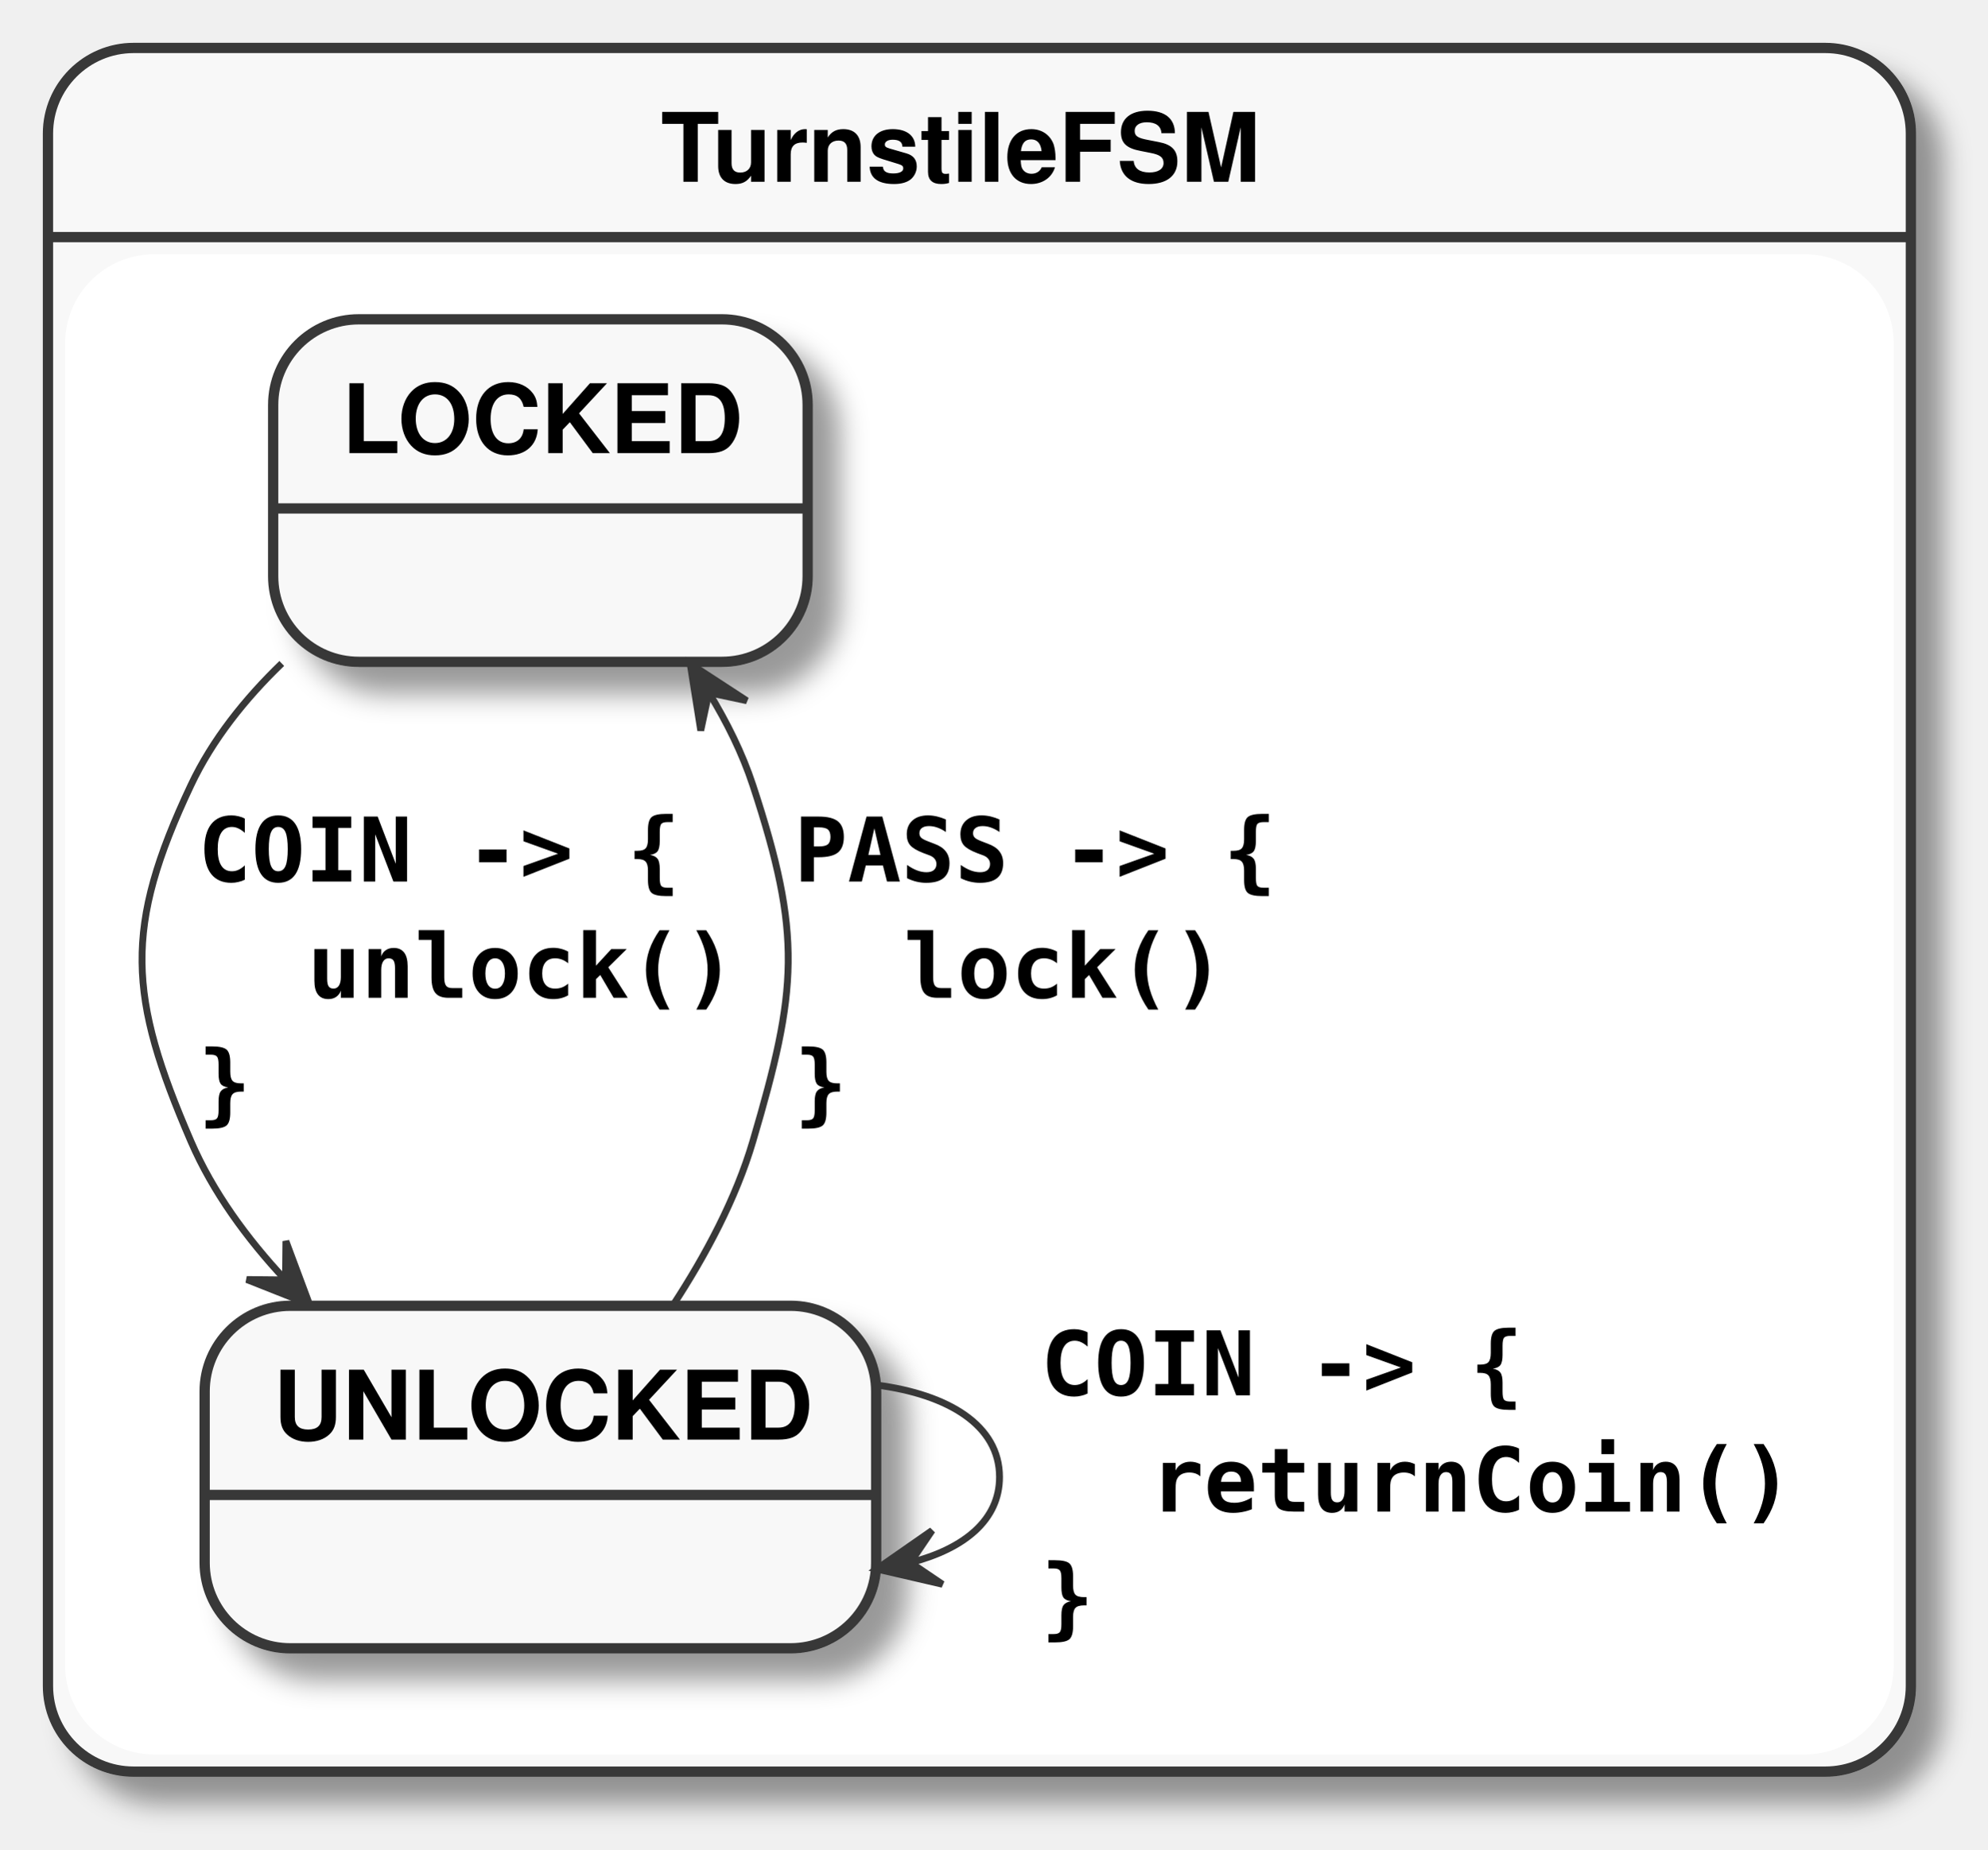
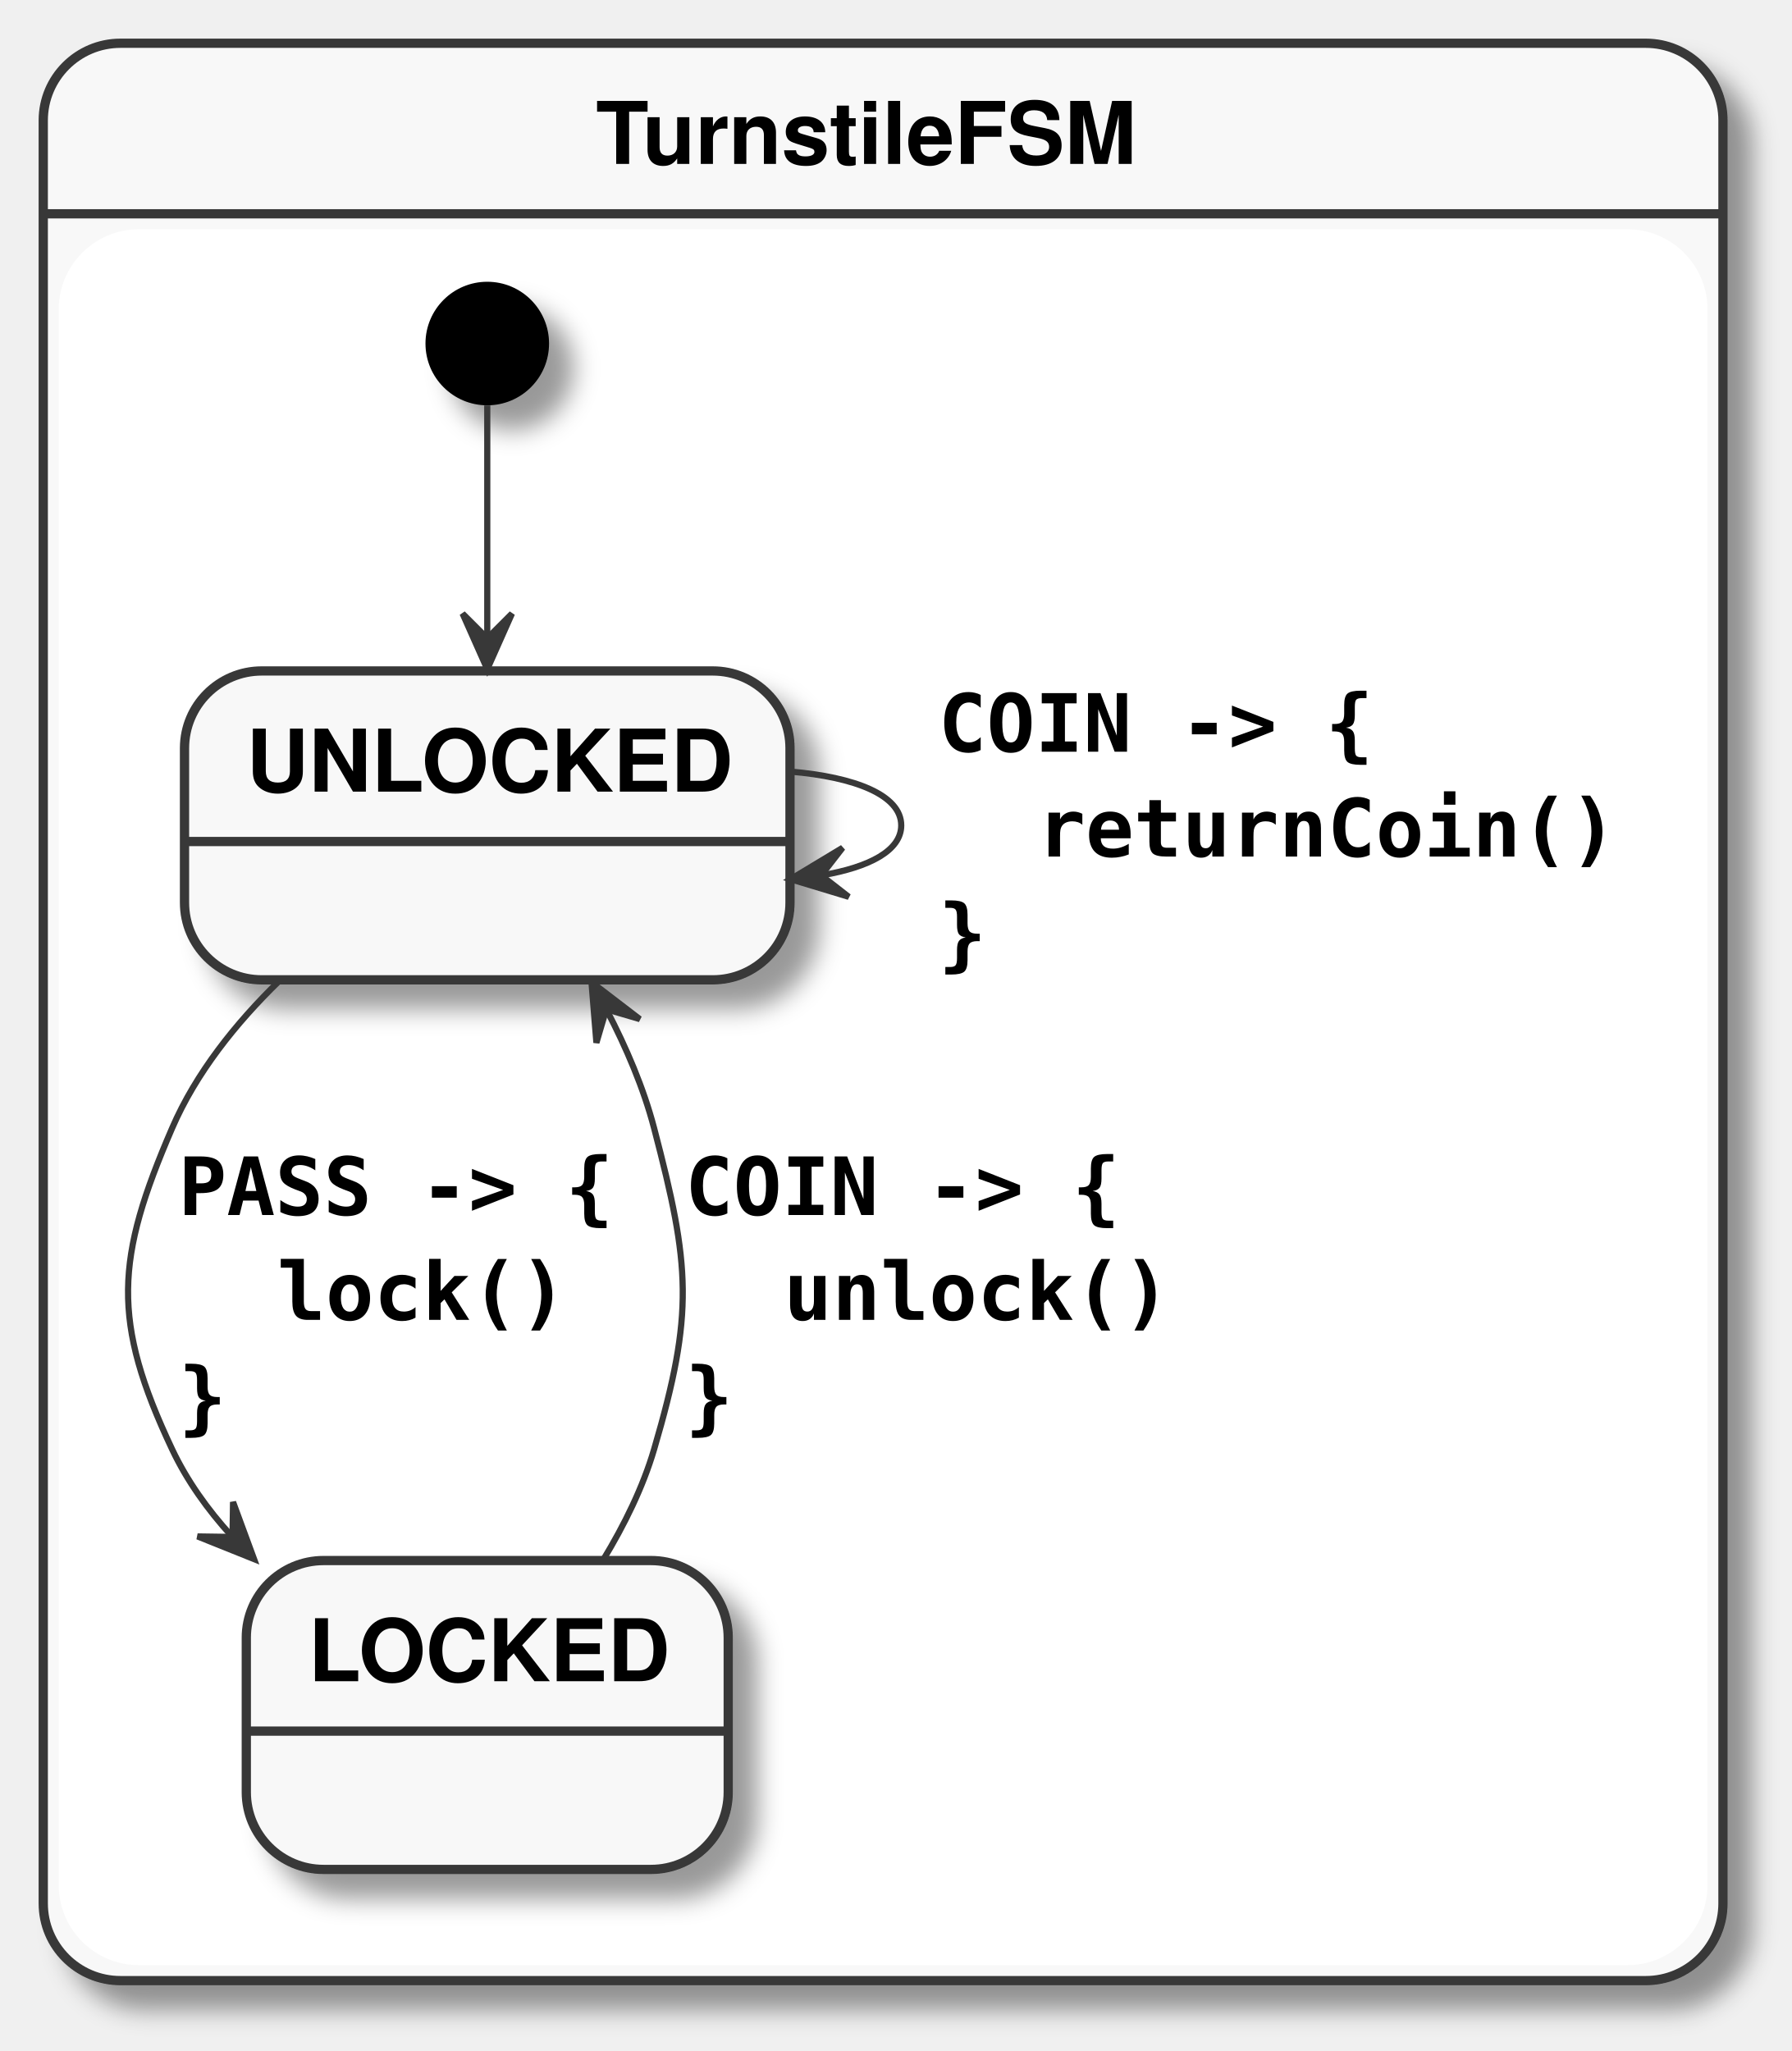
- <svg xmlns="http://www.w3.org/2000/svg" contentScriptType="application/ecmascript" contentStyleType="text/css" height="270px" preserveAspectRatio="none" style="width:290px;height:270px;background:#FFFFFF;" version="1.1" viewBox="0 0 290 270" width="290px" zoomAndPan="magnify">
+ <svg xmlns="http://www.w3.org/2000/svg" contentScriptType="application/ecmascript" contentStyleType="text/css" height="332px" preserveAspectRatio="none" style="width:290px;height:332px;background:#FFFFFF;" version="1.1" viewBox="0 0 290 332" width="290px" zoomAndPan="magnify">
  <defs>
-     <filter height="300%" id="f1ipd7rg9t7hn3" width="300%" x="-1" y="-1">
+     <filter height="300%" id="f1qyyjzmyk5vf7" width="300%" x="-1" y="-1">
      <feGaussianBlur result="blurOut" stdDeviation="2.0" />
      <feColorMatrix in="blurOut" result="blurOut2" type="matrix" values="0 0 0 0 0 0 0 0 0 0 0 0 0 0 0 0 0 0 .4 0" />
      <feOffset dx="4.0" dy="4.0" in="blurOut2" result="blurOut3" />
      <feBlend in="SourceGraphic" in2="blurOut3" mode="normal" />
    </filter>
  </defs>
  <g>
-     <rect fill="#F8F8F8" filter="url(#f1ipd7rg9t7hn3)" height="251.609" rx="12.5" ry="12.5" style="stroke:#383838;stroke-width:1.5;" width="271.864" x="7" y="7" />
-     <rect fill="#FFFFFF" height="218" rx="12.5" ry="12.5" style="stroke:#FFFFFF;stroke-width:1.0;" width="265.864" x="10" y="37.609" />
+     <rect fill="#F8F8F8" filter="url(#f1qyyjzmyk5vf7)" height="313.609" rx="12.5" ry="12.5" style="stroke:#383838;stroke-width:1.5;" width="271.864" x="7" y="7" />
+     <rect fill="#FFFFFF" height="280" rx="12.5" ry="12.5" style="stroke:#FFFFFF;stroke-width:1.0;" width="265.864" x="10" y="37.609" />
    <line style="stroke:#383838;stroke-width:1.5;" x1="7" x2="278.864" y1="34.609" y2="34.609" />
    <text fill="#000000" font-family="Helvetica" font-size="14" font-weight="bold" lengthAdjust="spacing" textLength="93" x="96.432" y="26.533">TurnstileFSM</text>
+     <ellipse cx="78.864" cy="55.609" fill="#000000" filter="url(#f1qyyjzmyk5vf7)" rx="10" ry="10" style="stroke:none;stroke-width:1.0;" />
+     <g id="TurnstileFSM.UNLOCKED">
+       <rect fill="#F8F8F8" filter="url(#f1qyyjzmyk5vf7)" height="50" rx="12.5" ry="12.5" style="stroke:#383838;stroke-width:1.5;" width="98" x="29.863" y="108.609" />
+       <line style="stroke:#383838;stroke-width:1.5;" x1="29.863" x2="127.864" y1="136.219" y2="136.219" />
+       <text fill="#000000" font-family="Helvetica" font-size="14" font-weight="bold" lengthAdjust="spacing" textLength="78" x="39.864" y="128.143">UNLOCKED</text>
+     </g>
    <g id="TurnstileFSM.LOCKED">
-       <rect fill="#F8F8F8" filter="url(#f1ipd7rg9t7hn3)" height="50" rx="12.5" ry="12.5" style="stroke:#383838;stroke-width:1.5;" width="78" x="39.864" y="46.609" />
-       <line style="stroke:#383838;stroke-width:1.5;" x1="39.864" x2="117.864" y1="74.219" y2="74.219" />
-       <text fill="#000000" font-family="Helvetica" font-size="14" font-weight="bold" lengthAdjust="spacing" textLength="58" x="49.864" y="66.143">LOCKED</text>
+       <rect fill="#F8F8F8" filter="url(#f1qyyjzmyk5vf7)" height="50" rx="12.5" ry="12.5" style="stroke:#383838;stroke-width:1.5;" width="78" x="39.864" y="252.609" />
+       <line style="stroke:#383838;stroke-width:1.5;" x1="39.864" x2="117.864" y1="280.219" y2="280.219" />
+       <text fill="#000000" font-family="Helvetica" font-size="14" font-weight="bold" lengthAdjust="spacing" textLength="58" x="49.864" y="272.143">LOCKED</text>
    </g>
-     <g id="TurnstileFSM.UNLOCKED">
-       <rect fill="#F8F8F8" filter="url(#f1ipd7rg9t7hn3)" height="50" rx="12.5" ry="12.5" style="stroke:#383838;stroke-width:1.5;" width="98" x="29.863" y="190.609" />
-       <line style="stroke:#383838;stroke-width:1.5;" x1="29.863" x2="127.864" y1="218.219" y2="218.219" />
-       <text fill="#000000" font-family="Helvetica" font-size="14" font-weight="bold" lengthAdjust="spacing" textLength="78" x="39.864" y="210.143">UNLOCKED</text>
-     </g>
-     <path d="M41.119,96.844 C35.751,102.026 30.997,107.97 27.863,114.609 C18,135.51 18.697,145.394 27.863,166.609 C31.059,174.004 36.016,180.786 41.608,186.777 " fill="none" id="LOCKED-to-UNLOCKED" style="stroke:#383838;stroke-width:1.0;" />
-     <polygon fill="#383838" points="45.163,190.404,41.72,181.176,41.663,186.833,36.006,186.776,45.163,190.404" style="stroke:#383838;stroke-width:1.0;" />
-     <text fill="#000000" font-family="monospace" font-size="13" font-weight="bold" lengthAdjust="spacing" textLength="72" x="28.863" y="128.679">COIN -&gt; {</text>
-     <text fill="#000000" font-family="monospace" font-size="13" font-weight="bold" lengthAdjust="spacing" textLength="64" x="44.864" y="145.653">unlock()</text>
-     <text fill="#000000" font-family="monospace" font-size="13" font-weight="bold" lengthAdjust="spacing" textLength="8" x="28.863" y="162.626">}</text>
-     <path d="M127.944,202.182 C138.35,203.546 145.864,208.022 145.864,215.609 C145.864,221.893 140.711,226.042 133.03,228.058 " fill="none" id="UNLOCKED-to-UNLOCKED" style="stroke:#383838;stroke-width:1.0;" />
-     <polygon fill="#383838" points="127.944,229.036,137.538,231.262,132.853,228.091,136.025,223.406,127.944,229.036" style="stroke:#383838;stroke-width:1.0;" />
-     <text fill="#000000" font-family="monospace" font-size="13" font-weight="bold" lengthAdjust="spacing" textLength="72" x="151.864" y="203.679">COIN -&gt; {</text>
-     <text fill="#000000" font-family="monospace" font-size="13" font-weight="bold" lengthAdjust="spacing" textLength="96" x="167.864" y="220.653">returnCoin()</text>
-     <text fill="#000000" font-family="monospace" font-size="13" font-weight="bold" lengthAdjust="spacing" textLength="8" x="151.864" y="237.626">}</text>
-     <path d="M98.203,190.544 C102.96,183.271 107.395,174.983 109.864,166.609 C116.4,144.441 117.088,136.562 109.864,114.609 C108.334,109.96 106.07,105.404 103.45,101.108 " fill="none" id="UNLOCKED-to-LOCKED" style="stroke:#383838;stroke-width:1.0;" />
-     <polygon fill="#383838" points="100.725,96.905,102.262,106.633,103.444,101.102,108.976,102.283,100.725,96.905" style="stroke:#383838;stroke-width:1.0;" />
-     <text fill="#000000" font-family="monospace" font-size="13" font-weight="bold" lengthAdjust="spacing" textLength="72" x="115.864" y="128.679">PASS -&gt; {</text>
-     <text fill="#000000" font-family="monospace" font-size="13" font-weight="bold" lengthAdjust="spacing" textLength="48" x="131.864" y="145.653">lock()</text>
-     <text fill="#000000" font-family="monospace" font-size="13" font-weight="bold" lengthAdjust="spacing" textLength="8" x="115.864" y="162.626">}</text>
+     <path d="M78.864,65.626 C78.864,74.859 78.864,89.713 78.864,103.09 " fill="none" id="*start*TurnstileFSM-to-UNLOCKED" style="stroke:#383838;stroke-width:1.0;" />
+     <polygon fill="#383838" points="78.864,108.322,82.864,99.322,78.864,103.322,74.864,99.322,78.864,108.322" style="stroke:#383838;stroke-width:1.0;" />
+     <path d="M97.659,252.441 C101.037,246.87 104.056,240.764 105.864,234.609 C112.376,212.435 111.72,204.966 105.864,182.609 C104.165,176.123 101.37,169.589 98.209,163.519 " fill="none" id="LOCKED-to-UNLOCKED" style="stroke:#383838;stroke-width:1.0;" />
+     <polygon fill="#383838" points="95.731,158.977,96.529,168.794,98.125,163.367,103.552,164.963,95.731,158.977" style="stroke:#383838;stroke-width:1.0;" />
+     <text fill="#000000" font-family="monospace" font-size="13" font-weight="bold" lengthAdjust="spacing" textLength="72" x="110.864" y="196.679">COIN -&gt; {</text>
+     <text fill="#000000" font-family="monospace" font-size="13" font-weight="bold" lengthAdjust="spacing" textLength="64" x="126.864" y="213.653">unlock()</text>
+     <text fill="#000000" font-family="monospace" font-size="13" font-weight="bold" lengthAdjust="spacing" textLength="8" x="110.864" y="230.626">}</text>
+     <path d="M127.944,124.9 C138.35,125.784 145.864,128.687 145.864,133.609 C145.864,137.685 140.711,140.376 133.03,141.683 " fill="none" id="UNLOCKED-to-UNLOCKED" style="stroke:#383838;stroke-width:1.0;" />
+     <polygon fill="#383838" points="127.944,142.318,137.37,145.172,132.905,141.698,136.378,137.233,127.944,142.318" style="stroke:#383838;stroke-width:1.0;" />
+     <text fill="#000000" font-family="monospace" font-size="13" font-weight="bold" lengthAdjust="spacing" textLength="72" x="151.864" y="121.679">COIN -&gt; {</text>
+     <text fill="#000000" font-family="monospace" font-size="13" font-weight="bold" lengthAdjust="spacing" textLength="96" x="167.864" y="138.653">returnCoin()</text>
+     <text fill="#000000" font-family="monospace" font-size="13" font-weight="bold" lengthAdjust="spacing" textLength="8" x="151.864" y="155.626">}</text>
+     <path d="M45.163,158.815 C38.149,165.644 31.722,173.68 27.863,182.609 C18.697,203.825 18,213.709 27.863,234.609 C30.262,239.692 33.611,244.368 37.459,248.606 " fill="none" id="UNLOCKED-to-LOCKED" style="stroke:#383838;stroke-width:1.0;" />
+     <polygon fill="#383838" points="41.119,252.375,37.718,243.132,37.635,248.788,31.979,248.706,41.119,252.375" style="stroke:#383838;stroke-width:1.0;" />
+     <text fill="#000000" font-family="monospace" font-size="13" font-weight="bold" lengthAdjust="spacing" textLength="72" x="28.863" y="196.679">PASS -&gt; {</text>
+     <text fill="#000000" font-family="monospace" font-size="13" font-weight="bold" lengthAdjust="spacing" textLength="48" x="44.864" y="213.653">lock()</text>
+     <text fill="#000000" font-family="monospace" font-size="13" font-weight="bold" lengthAdjust="spacing" textLength="8" x="28.863" y="230.626">}</text>
  </g>
</svg>
